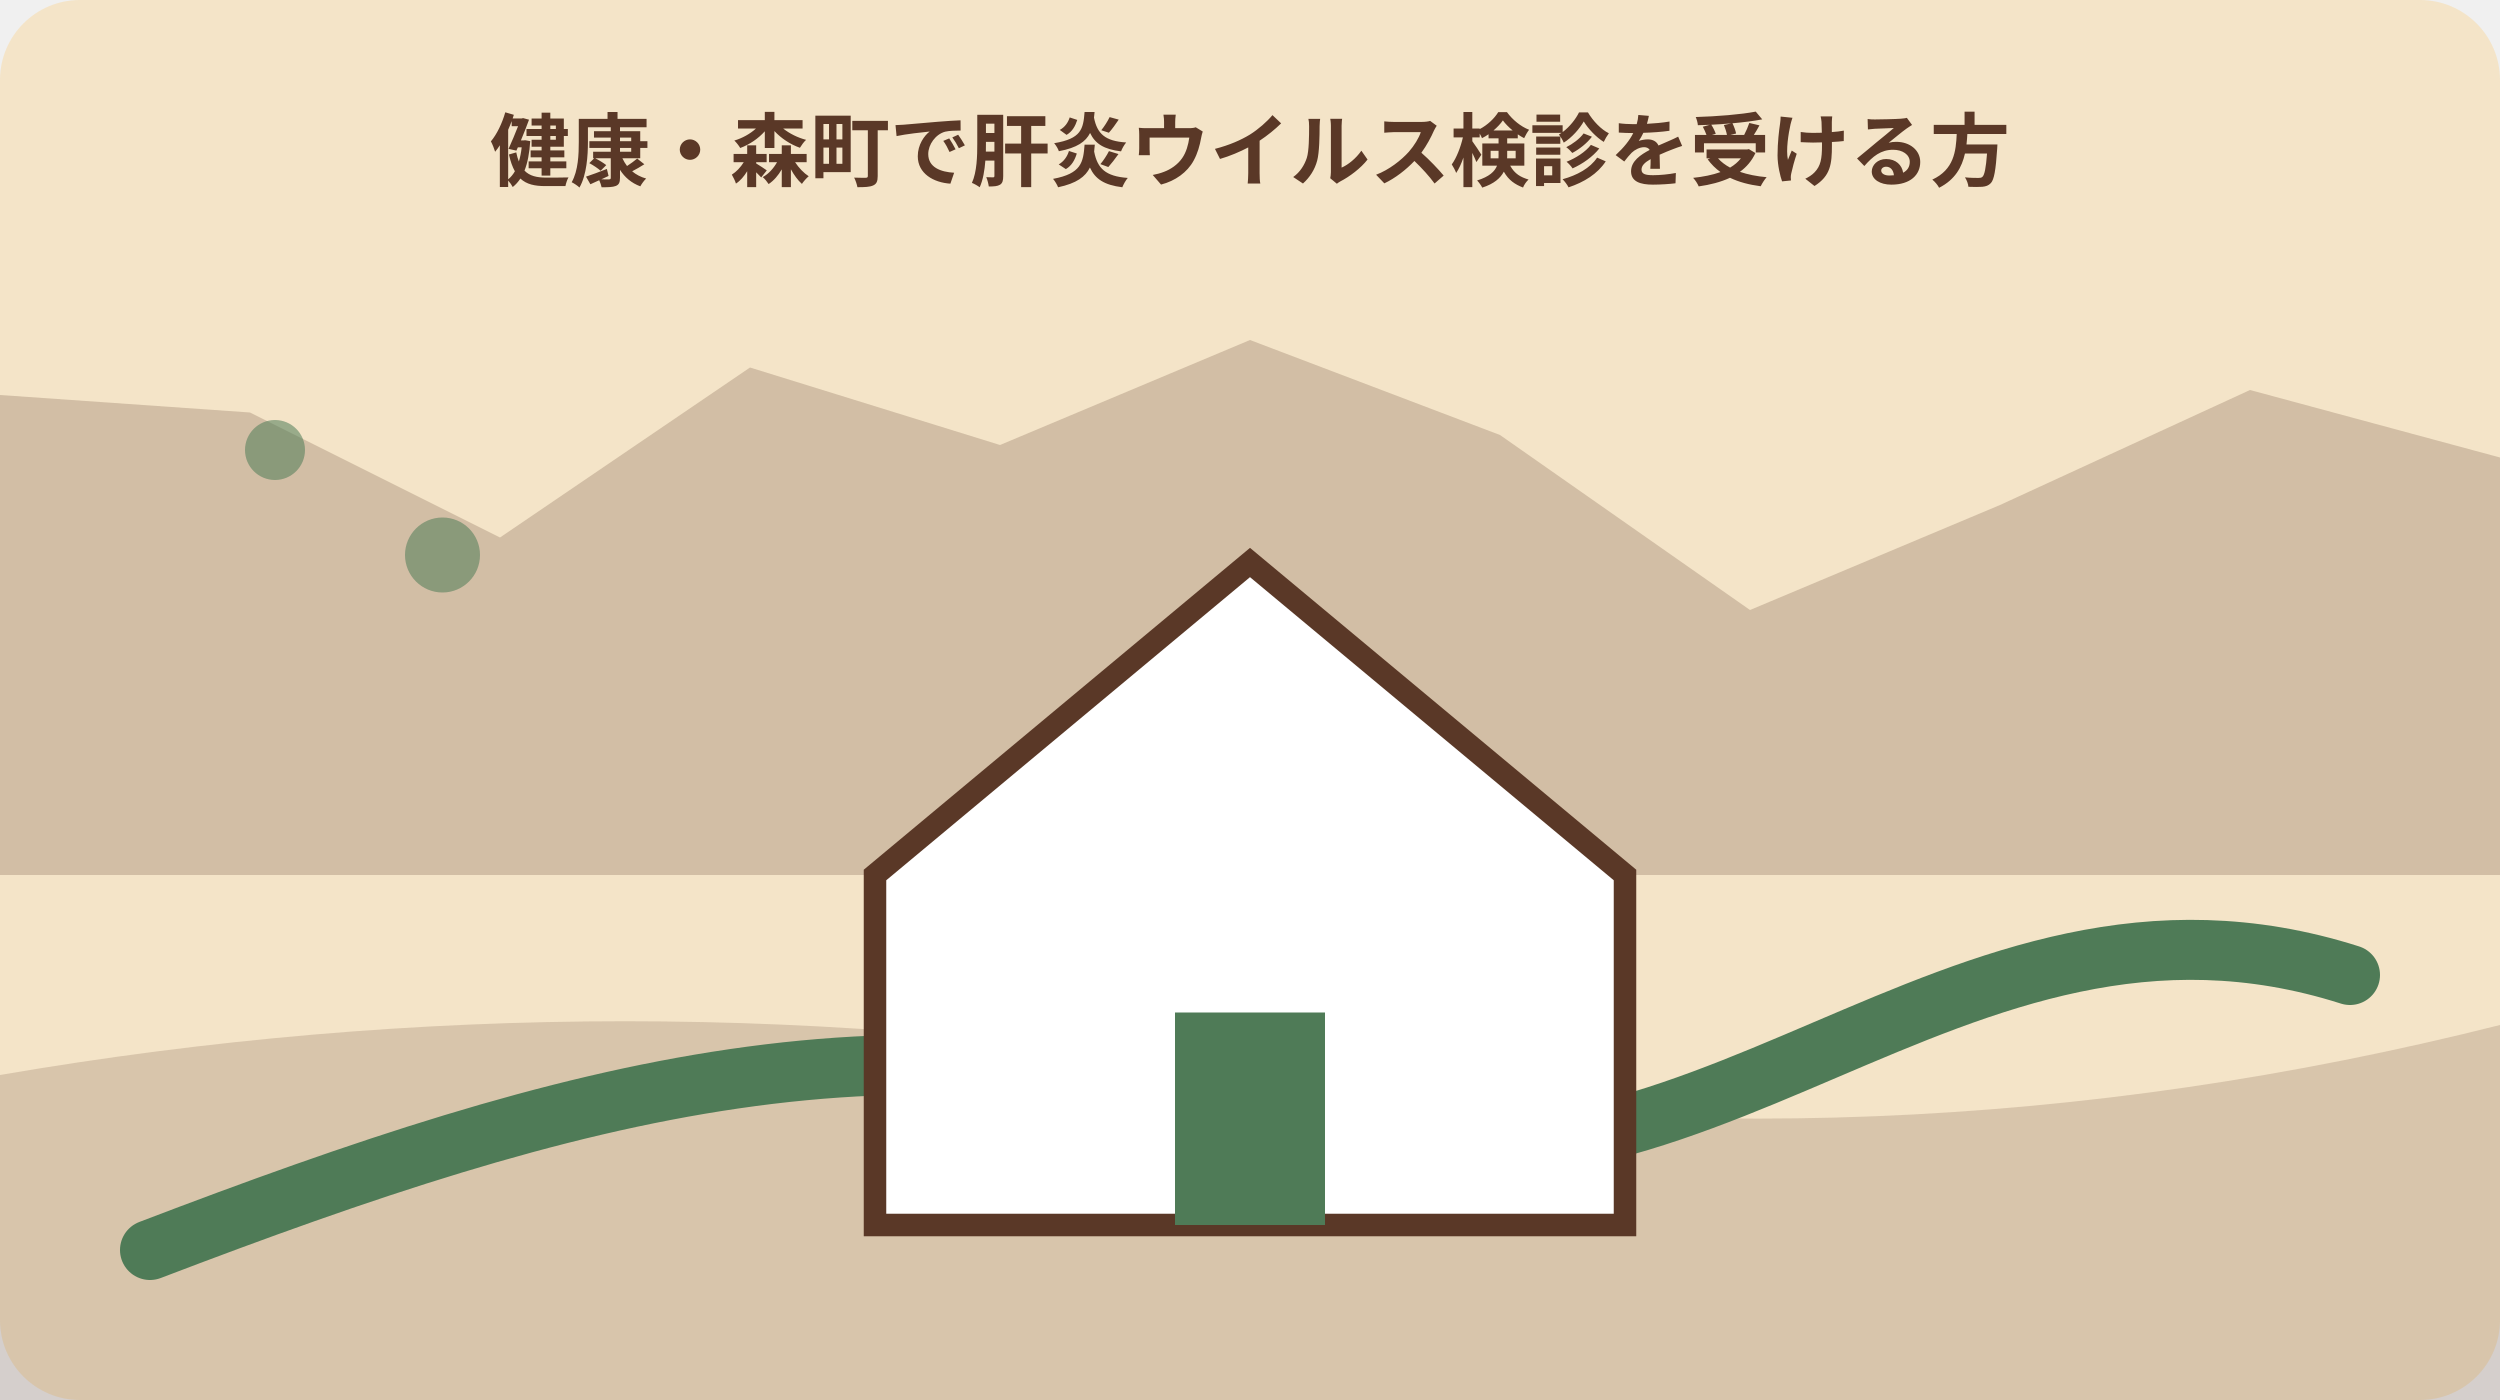
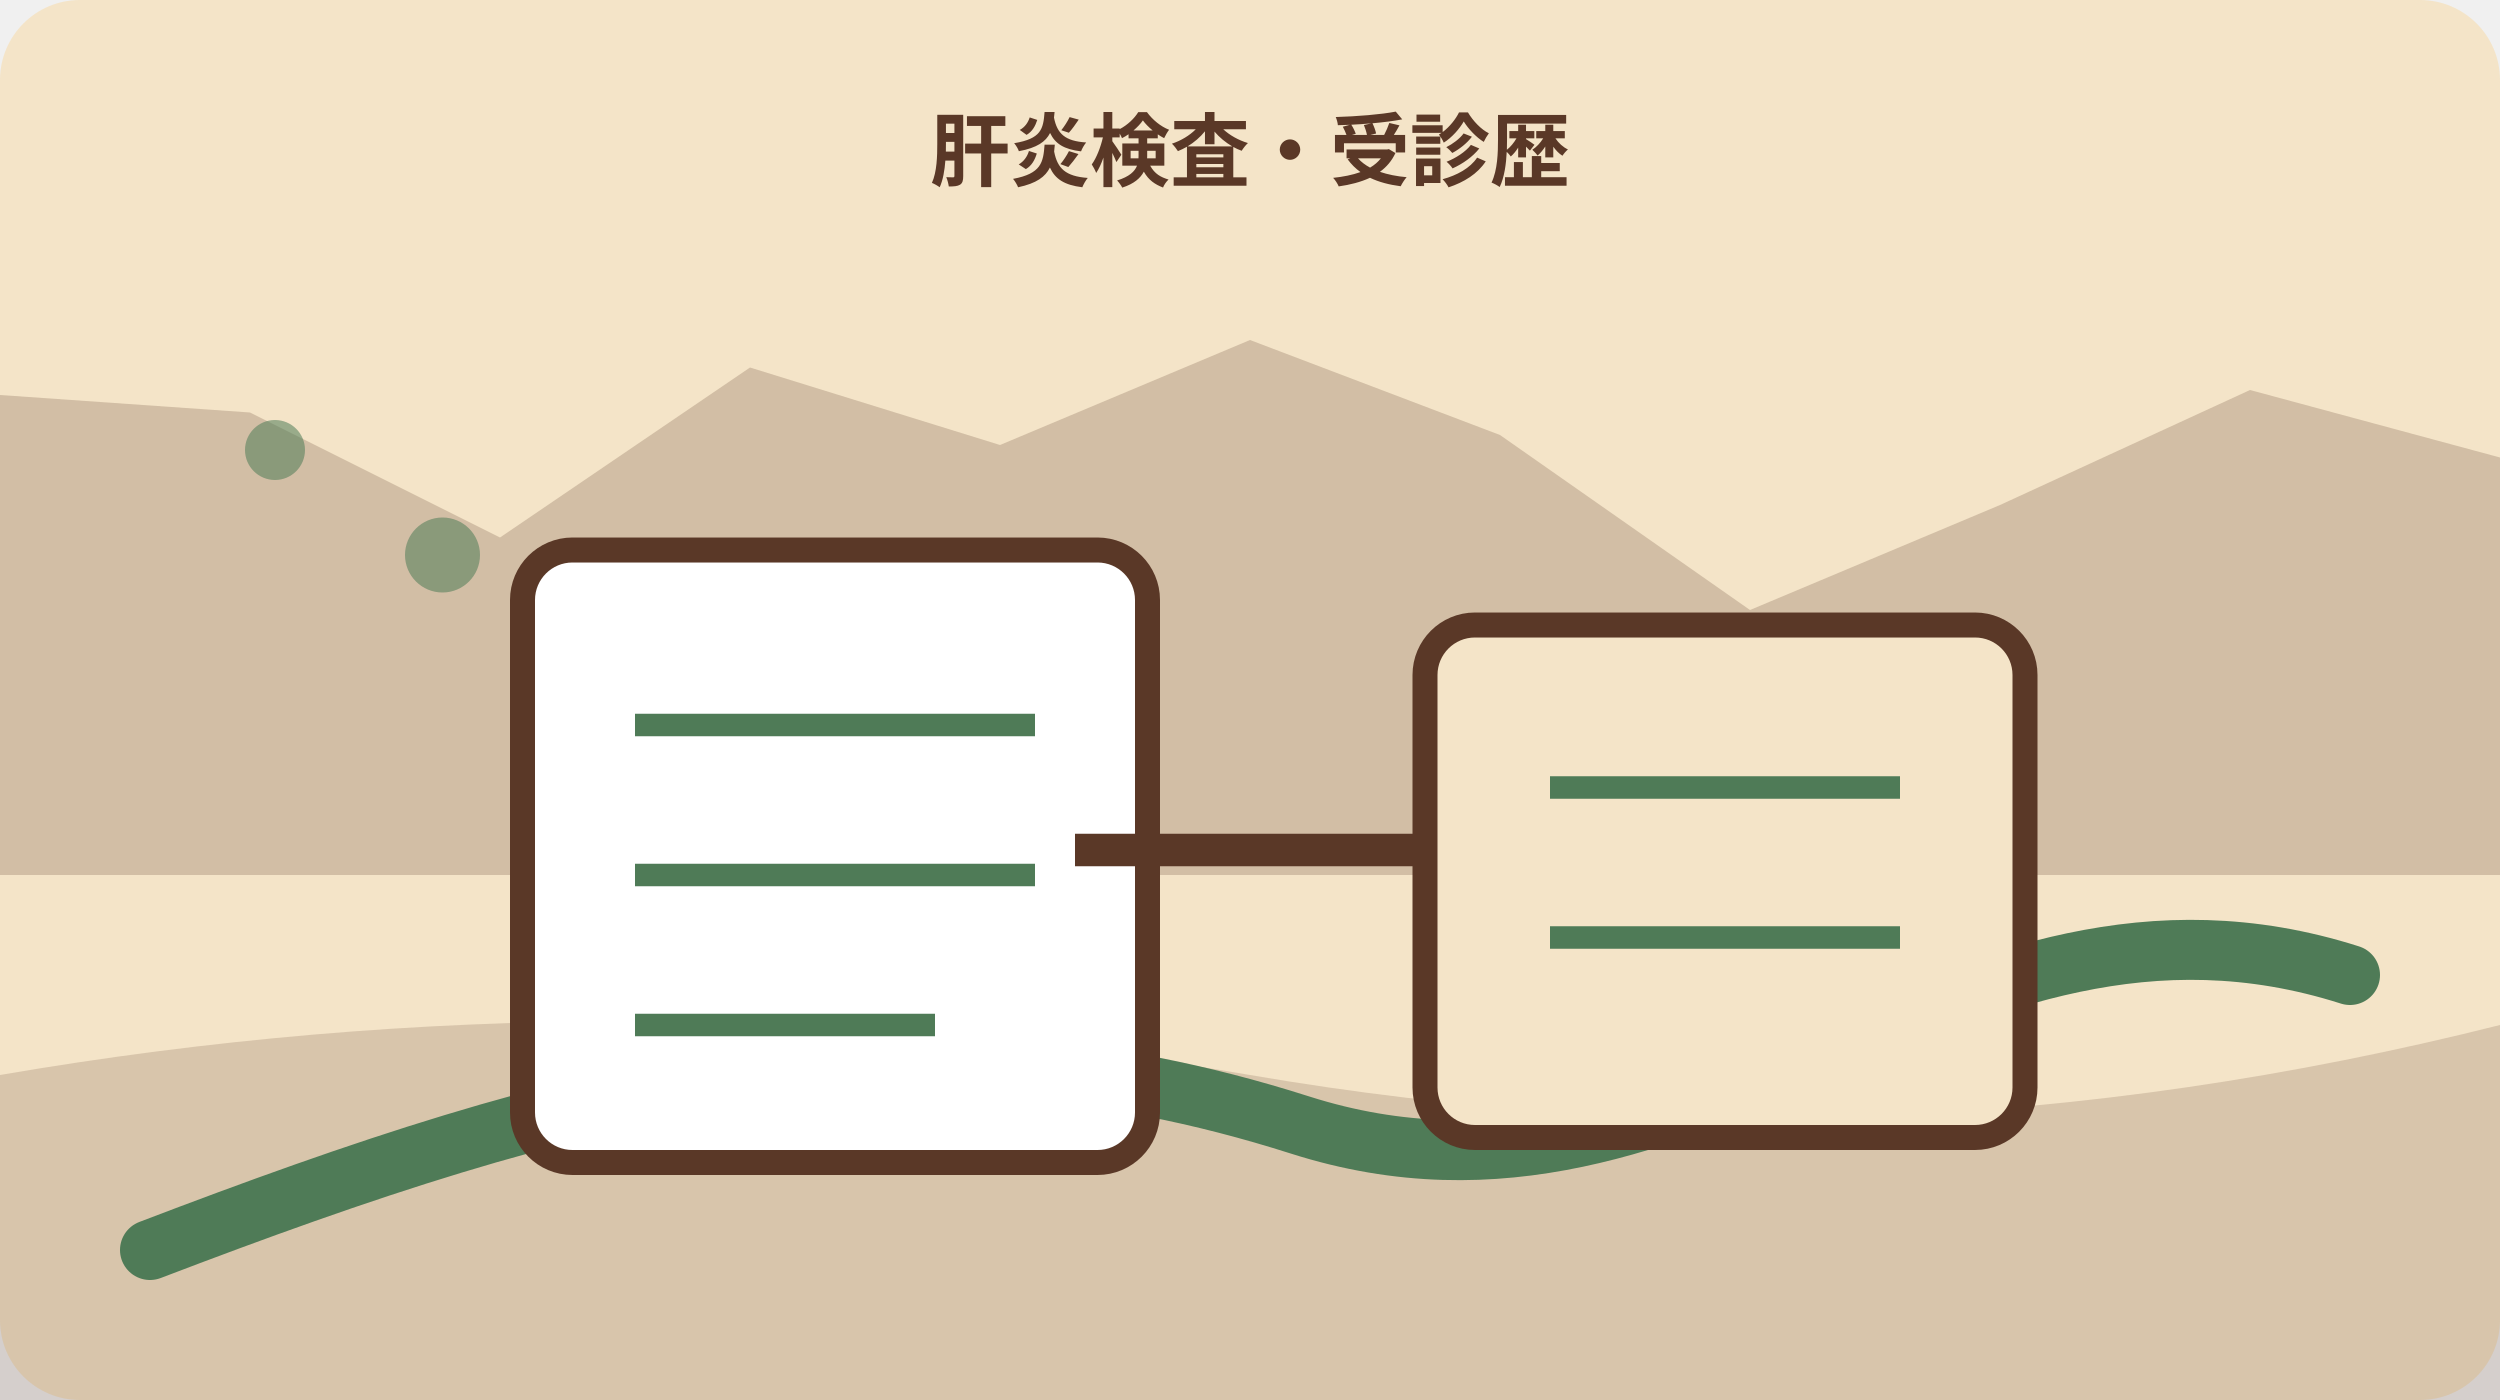
<svg xmlns="http://www.w3.org/2000/svg" width="1000" height="560" viewBox="0 0 1000 560" role="img" aria-labelledby="title desc" data-illustration="mori-editorial" data-topic-id="66" data-scene-index="1">
  <rect width="1000" height="560" rx="32" fill="#f4e4c8" />
  <polygon points="0,158 100,165 200,215 300,147 400,178 500,136 600,174 700,244 800,202 900,156 1000,183 1000,350 0,350" fill="#5a3827" opacity=".22" />
  <path d="M0 430 Q250 387 500 430 T1000 410 V560 H0Z" fill="#5a3827" opacity=".18" />
  <path d="M60 500 C230 435 360 399 520 450 S780 339 940 390" fill="none" stroke="#4f7b57" stroke-width="24" stroke-linecap="round" />
  <circle cx="110" cy="180" r="12" fill="#4f7b57" opacity=".55" />
  <circle cx="177" cy="222" r="15" fill="#4f7b57" opacity=".55" />
-   <g data-scene="home">
-     <path d="M350 350 500 225l150 125v140H350Z" fill="#fff" stroke="#5a3827" stroke-width="9" />
-     <rect x="470" y="405" width="60" height="85" fill="#4f7b57" />
+   <g data-scene="hepatitis-test-history-card">
+     <rect x="209" y="220" width="250" height="245" rx="20" fill="#fff" stroke="#5a3827" stroke-width="10" />
+     <rect x="570" y="250" width="240" height="205" rx="20" fill="#f4e4c8" stroke="#5a3827" stroke-width="10" />
+     <path d="M254 290h160M254 350h160M254 410h120M620 315h140M620 375h140" stroke="#4f7b57" stroke-width="9" />
+     <path d="M430 340h140" stroke="#5a3827" stroke-width="13" />
  </g>
-   <text x="500" y="72" text-anchor="middle" font-family="sans-serif" font-size="32" font-weight="700" fill="#5a3827">健康・森町で肝炎ウイルス検診を受ける方</text>
+   <text x="500" y="72" text-anchor="middle" font-family="sans-serif" font-size="32" font-weight="700" fill="#5a3827">肝炎検査・受診歴</text>
</svg>
